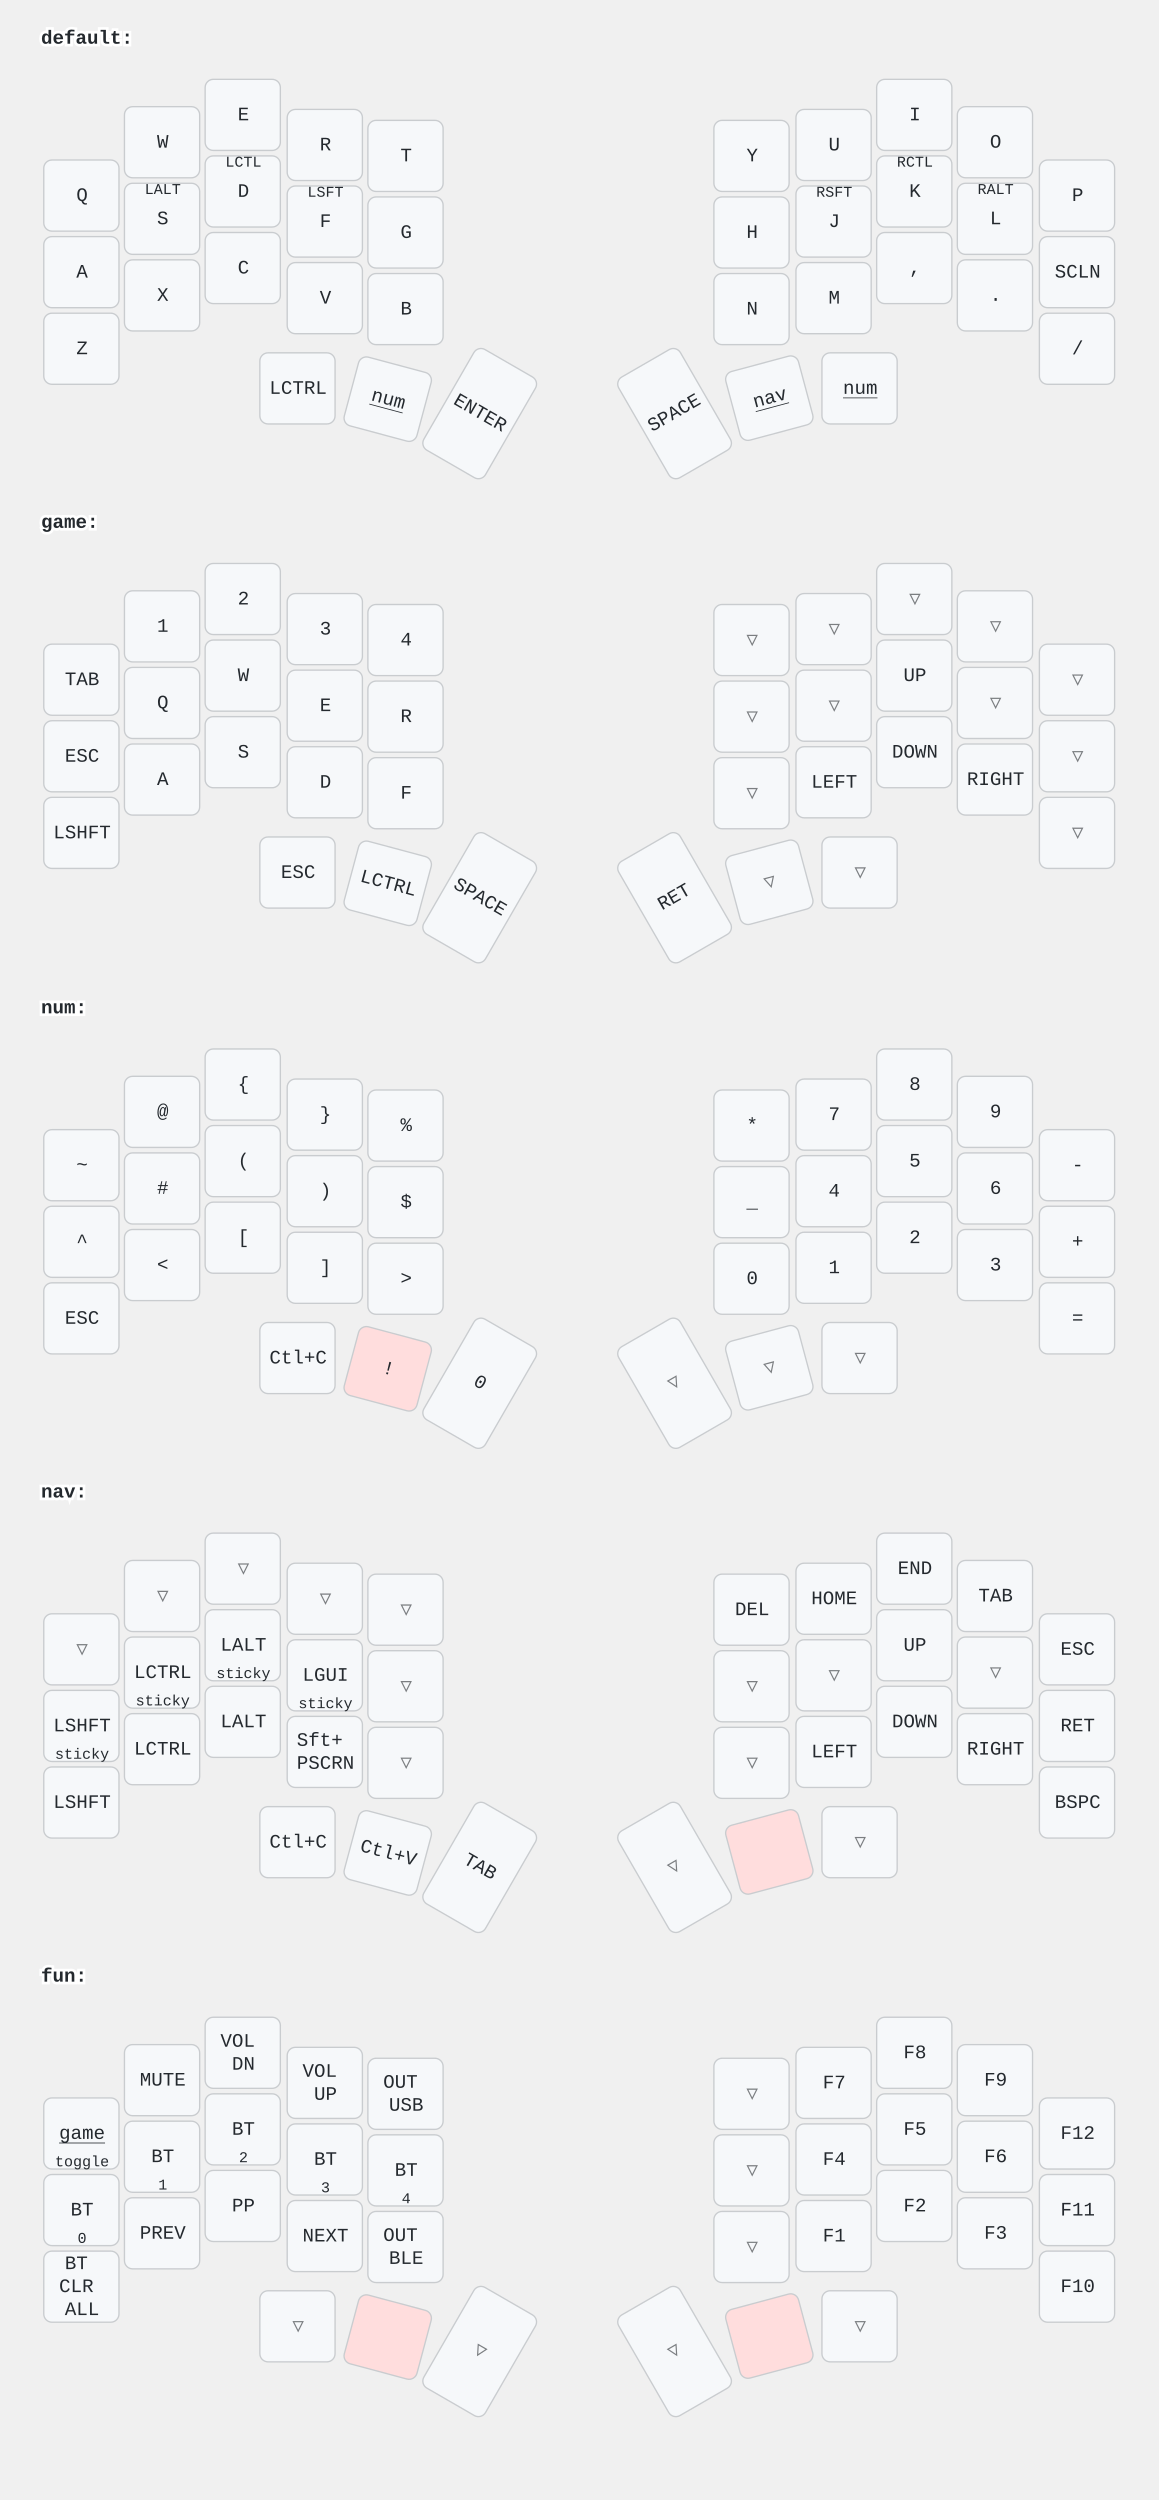
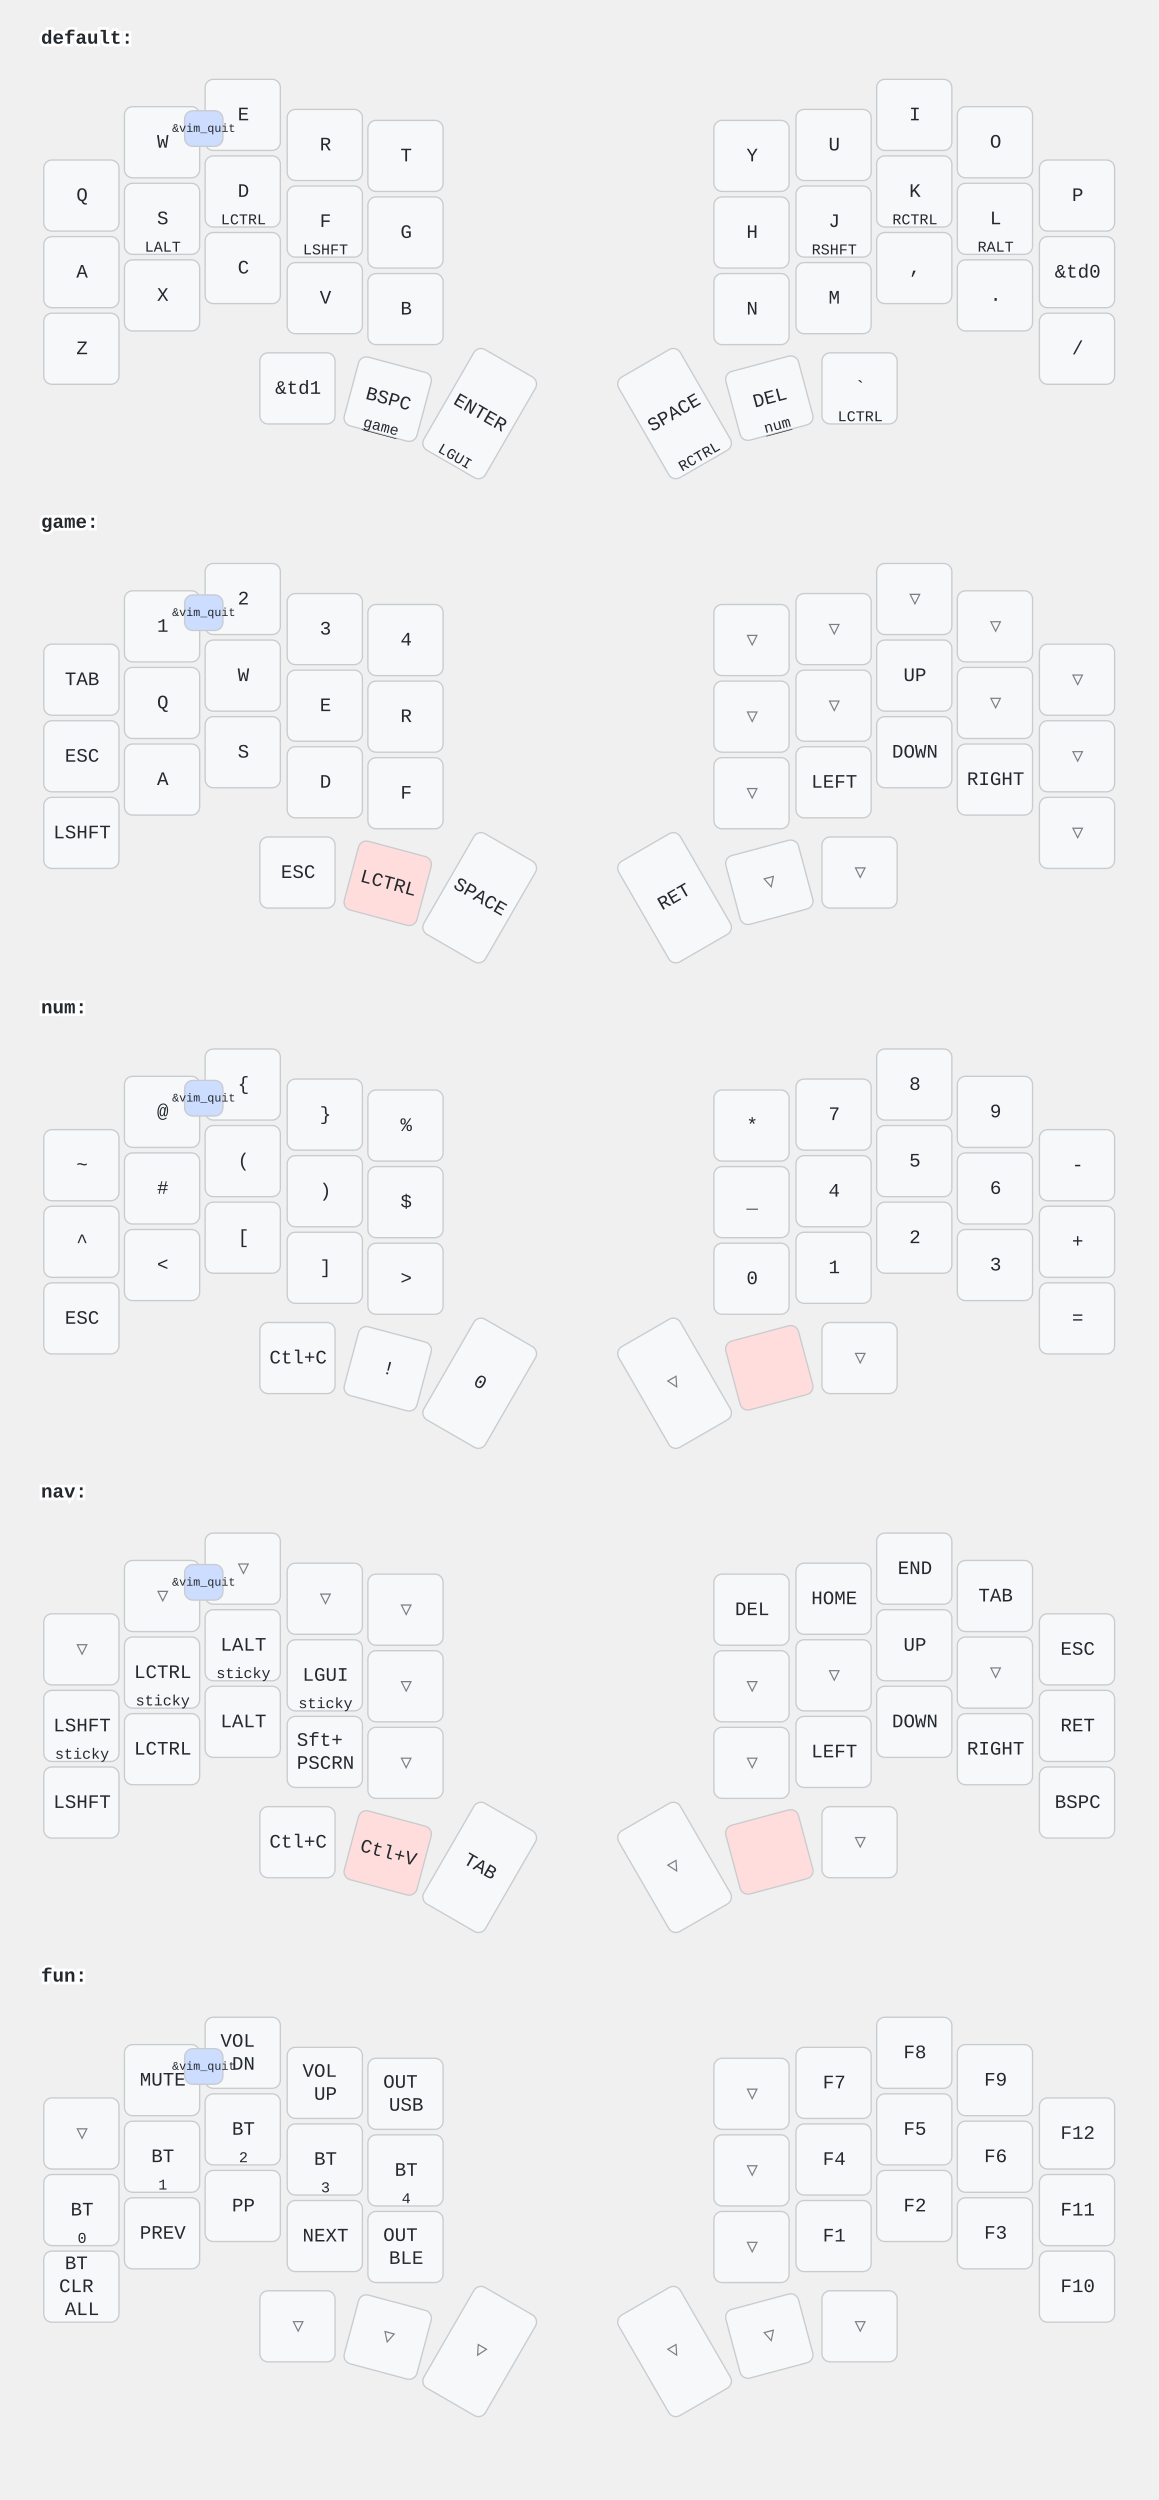
<svg xmlns="http://www.w3.org/2000/svg" width="847" height="1828" viewBox="0 0 847 1828" class="keymap">
  <style>/* inherit to force styles through use tags */
svg path {
    fill: inherit;
}

/* font and background color specifications */
svg.keymap {
    font-family: SFMono-Regular,Consolas,Liberation Mono,Menlo,monospace;
    font-size: 14px;
    font-kerning: normal;
    text-rendering: optimizeLegibility;
    fill: #24292e;
}

/* default key styling */
rect.key {
    fill: #f6f8fa;
}

rect.key, rect.combo {
    stroke: #c9cccf;
    stroke-width: 1;
}

/* default key side styling, only used is draw_key_sides is set */
rect.side {
    filter: brightness(90%);
}

/* color accent for combo boxes */
rect.combo, rect.combo-separate {
    fill: #cdf;
}

/* color accent for held keys */
rect.held, rect.combo.held {
    fill: #fdd;
}

/* color accent for ghost (optional) keys */
rect.ghost, rect.combo.ghost {
    stroke-dasharray: 4, 4;
    stroke-width: 2;
}

text {
    text-anchor: middle;
    dominant-baseline: middle;
}

/* styling for layer labels */
text.label {
    font-weight: bold;
    text-anchor: start;
    stroke: white;
    stroke-width: 4;
    paint-order: stroke;
}

/* styling for optional footer */
text.footer {
    text-anchor: end;
    dominant-baseline: auto;
    stroke: white;
    stroke-width: 4;
    paint-order: stroke;
}

/* styling for combo tap, and key non-tap label text */
text.combo, text.hold, text.shifted, text.left, text.right {
    font-size: 11px;
}

text.hold {
    text-anchor: middle;
    dominant-baseline: auto;
}

text.shifted {
    text-anchor: middle;
    dominant-baseline: hanging;
}

text.left {
    text-anchor: start;
}

text.right {
    text-anchor: end;
}

text.layer-activator {
    text-decoration: underline;
}

/* styling for hold/shifted label text in combo box */
text.combo.hold, text.combo.shifted, text.combo.left, text.combo.right {
    font-size: 8px;
}

/* lighter symbol for transparent keys */
text.trans {
    fill: #7b7e81;
}

/* styling for combo dendrons */
path.combo {
    stroke-width: 1;
    stroke: gray;
    fill: none;
}

/* Start Tabler Icons Cleanup */
/* cannot use height/width with glyphs */
.icon-tabler &gt; path {
    fill: inherit;
    stroke: inherit;
    stroke-width: 2;
}
/* hide tabler's default box */
.icon-tabler &gt; path[stroke="none"][fill="none"] {
    visibility: hidden;
}
/* End Tabler Icons Cleanup */
</style>
  <g transform="translate(30, 0)" class="layer-default">
    <text x="0" y="28" class="label" id="default">default:</text>
    <g transform="translate(0, 56)">
      <g transform="translate(30, 87)" class="key keypos-0">
        <rect rx="6" ry="6" x="-28" y="-26" width="55" height="52" class="key" />
        <text x="0" y="0" class="key tap">Q</text>
      </g>
      <g transform="translate(89, 48)" class="key keypos-1">
        <rect rx="6" ry="6" x="-28" y="-26" width="55" height="52" class="key" />
        <text x="0" y="0" class="key tap">W</text>
      </g>
      <g transform="translate(148, 28)" class="key keypos-2">
        <rect rx="6" ry="6" x="-28" y="-26" width="55" height="52" class="key" />
        <text x="0" y="0" class="key tap">E</text>
      </g>
      <g transform="translate(208, 50)" class="key keypos-3">
        <rect rx="6" ry="6" x="-28" y="-26" width="55" height="52" class="key" />
        <text x="0" y="0" class="key tap">R</text>
      </g>
      <g transform="translate(267, 58)" class="key keypos-4">
        <rect rx="6" ry="6" x="-28" y="-26" width="55" height="52" class="key" />
        <text x="0" y="0" class="key tap">T</text>
      </g>
      <g transform="translate(520, 58)" class="key keypos-5">
        <rect rx="6" ry="6" x="-28" y="-26" width="55" height="52" class="key" />
        <text x="0" y="0" class="key tap">Y</text>
      </g>
      <g transform="translate(580, 50)" class="key keypos-6">
        <rect rx="6" ry="6" x="-28" y="-26" width="55" height="52" class="key" />
        <text x="0" y="0" class="key tap">U</text>
      </g>
      <g transform="translate(639, 28)" class="key keypos-7">
        <rect rx="6" ry="6" x="-28" y="-26" width="55" height="52" class="key" />
        <text x="0" y="0" class="key tap">I</text>
      </g>
      <g transform="translate(698, 48)" class="key keypos-8">
        <rect rx="6" ry="6" x="-28" y="-26" width="55" height="52" class="key" />
        <text x="0" y="0" class="key tap">O</text>
      </g>
      <g transform="translate(758, 87)" class="key keypos-9">
        <rect rx="6" ry="6" x="-28" y="-26" width="55" height="52" class="key" />
        <text x="0" y="0" class="key tap">P</text>
      </g>
      <g transform="translate(30, 143)" class="key keypos-10">
        <rect rx="6" ry="6" x="-28" y="-26" width="55" height="52" class="key" />
        <text x="0" y="0" class="key tap">A</text>
      </g>
      <g transform="translate(89, 104)" class="key keypos-11">
        <rect rx="6" ry="6" x="-28" y="-26" width="55" height="52" class="key" />
        <text x="0" y="0" class="key tap">S</text>
-         <text x="0" y="-24" class="key shifted">LALT</text>
+         <text x="0" y="24" class="key hold">LALT</text>
      </g>
      <g transform="translate(148, 84)" class="key keypos-12">
        <rect rx="6" ry="6" x="-28" y="-26" width="55" height="52" class="key" />
        <text x="0" y="0" class="key tap">D</text>
-         <text x="0" y="-24" class="key shifted">LCTL</text>
+         <text x="0" y="24" class="key hold">LCTRL</text>
      </g>
      <g transform="translate(208, 106)" class="key keypos-13">
        <rect rx="6" ry="6" x="-28" y="-26" width="55" height="52" class="key" />
        <text x="0" y="0" class="key tap">F</text>
-         <text x="0" y="-24" class="key shifted">LSFT</text>
+         <text x="0" y="24" class="key hold">LSHFT</text>
      </g>
      <g transform="translate(267, 114)" class="key keypos-14">
        <rect rx="6" ry="6" x="-28" y="-26" width="55" height="52" class="key" />
        <text x="0" y="0" class="key tap">G</text>
      </g>
      <g transform="translate(520, 114)" class="key keypos-15">
        <rect rx="6" ry="6" x="-28" y="-26" width="55" height="52" class="key" />
        <text x="0" y="0" class="key tap">H</text>
      </g>
      <g transform="translate(580, 106)" class="key keypos-16">
        <rect rx="6" ry="6" x="-28" y="-26" width="55" height="52" class="key" />
        <text x="0" y="0" class="key tap">J</text>
-         <text x="0" y="-24" class="key shifted">RSFT</text>
+         <text x="0" y="24" class="key hold">RSHFT</text>
      </g>
      <g transform="translate(639, 84)" class="key keypos-17">
        <rect rx="6" ry="6" x="-28" y="-26" width="55" height="52" class="key" />
        <text x="0" y="0" class="key tap">K</text>
-         <text x="0" y="-24" class="key shifted">RCTL</text>
+         <text x="0" y="24" class="key hold">RCTRL</text>
      </g>
      <g transform="translate(698, 104)" class="key keypos-18">
        <rect rx="6" ry="6" x="-28" y="-26" width="55" height="52" class="key" />
        <text x="0" y="0" class="key tap">L</text>
-         <text x="0" y="-24" class="key shifted">RALT</text>
+         <text x="0" y="24" class="key hold">RALT</text>
      </g>
      <g transform="translate(758, 143)" class="key keypos-19">
        <rect rx="6" ry="6" x="-28" y="-26" width="55" height="52" class="key" />
-         <text x="0" y="0" class="key tap">SCLN</text>
+         <text x="0" y="0" class="key tap">&amp;td0</text>
      </g>
      <g transform="translate(30, 199)" class="key keypos-20">
        <rect rx="6" ry="6" x="-28" y="-26" width="55" height="52" class="key" />
        <text x="0" y="0" class="key tap">Z</text>
      </g>
      <g transform="translate(89, 160)" class="key keypos-21">
        <rect rx="6" ry="6" x="-28" y="-26" width="55" height="52" class="key" />
        <text x="0" y="0" class="key tap">X</text>
      </g>
      <g transform="translate(148, 140)" class="key keypos-22">
        <rect rx="6" ry="6" x="-28" y="-26" width="55" height="52" class="key" />
        <text x="0" y="0" class="key tap">C</text>
      </g>
      <g transform="translate(208, 162)" class="key keypos-23">
        <rect rx="6" ry="6" x="-28" y="-26" width="55" height="52" class="key" />
        <text x="0" y="0" class="key tap">V</text>
      </g>
      <g transform="translate(267, 170)" class="key keypos-24">
        <rect rx="6" ry="6" x="-28" y="-26" width="55" height="52" class="key" />
        <text x="0" y="0" class="key tap">B</text>
      </g>
      <g transform="translate(520, 170)" class="key keypos-25">
        <rect rx="6" ry="6" x="-28" y="-26" width="55" height="52" class="key" />
        <text x="0" y="0" class="key tap">N</text>
      </g>
      <g transform="translate(580, 162)" class="key keypos-26">
        <rect rx="6" ry="6" x="-28" y="-26" width="55" height="52" class="key" />
        <text x="0" y="0" class="key tap">M</text>
      </g>
      <g transform="translate(639, 140)" class="key keypos-27">
        <rect rx="6" ry="6" x="-28" y="-26" width="55" height="52" class="key" />
        <text x="0" y="0" class="key tap">,</text>
      </g>
      <g transform="translate(698, 160)" class="key keypos-28">
        <rect rx="6" ry="6" x="-28" y="-26" width="55" height="52" class="key" />
        <text x="0" y="0" class="key tap">.</text>
      </g>
      <g transform="translate(758, 199)" class="key keypos-29">
        <rect rx="6" ry="6" x="-28" y="-26" width="55" height="52" class="key" />
        <text x="0" y="0" class="key tap">/</text>
      </g>
      <g transform="translate(188, 228)" class="key keypos-30">
        <rect rx="6" ry="6" x="-28" y="-26" width="55" height="52" class="key" />
-         <text x="0" y="0" class="key tap">LCTRL</text>
+         <text x="0" y="0" class="key tap">&amp;td1</text>
      </g>
      <g transform="translate(254, 236) rotate(15.0)" class="key keypos-31">
        <rect rx="6" ry="6" x="-28" y="-26" width="55" height="52" class="key" />
-         <a href="#num">
-           <text x="0" y="0" class="key tap layer-activator">num</text>
+         <text x="0" y="0" class="key tap">BSPC</text>
+         <a href="#game">
+           <text x="0" y="24" class="key hold layer-activator">game</text>
        </a>
      </g>
      <g transform="translate(321, 246) rotate(30.0)" class="key keypos-32">
        <rect rx="6" ry="6" x="-26" y="-42" width="52" height="85" class="key" />
        <text x="0" y="0" class="key tap">ENTER</text>
+         <text x="0" y="40" class="key hold">LGUI</text>
      </g>
      <g transform="translate(463, 246) rotate(-30.0)" class="key keypos-33">
        <rect rx="6" ry="6" x="-26" y="-42" width="52" height="85" class="key" />
        <text x="0" y="0" class="key tap">SPACE</text>
+         <text x="0" y="40" class="key hold">RCTRL</text>
      </g>
      <g transform="translate(533, 235) rotate(-15.0)" class="key keypos-34">
        <rect rx="6" ry="6" x="-28" y="-26" width="55" height="52" class="key" />
-         <a href="#nav">
-           <text x="0" y="0" class="key tap layer-activator">nav</text>
+         <text x="0" y="0" class="key tap">DEL</text>
+         <a href="#num">
+           <text x="0" y="24" class="key hold layer-activator">num</text>
        </a>
      </g>
      <g transform="translate(599, 228)" class="key keypos-35">
        <rect rx="6" ry="6" x="-28" y="-26" width="55" height="52" class="key" />
-         <a href="#num">
-           <text x="0" y="0" class="key tap layer-activator">num</text>
-         </a>
+         <text x="0" y="0" class="key tap">`</text>
+         <text x="0" y="24" class="key hold">LCTRL</text>
+       </g>
+       <g class="combo combopos-0">
+         <rect rx="6" ry="6" x="105" y="25" width="28" height="26" class="combo" />
+         <text x="119" y="38" class="combo tap">
+           <tspan style="font-size: 78%">&amp;vim_quit</tspan>
+         </text>
      </g>
    </g>
  </g>
  <g transform="translate(30, 354)" class="layer-game">
    <text x="0" y="28" class="label" id="game">game:</text>
    <g transform="translate(0, 56)">
      <g transform="translate(30, 87)" class="key keypos-0">
        <rect rx="6" ry="6" x="-28" y="-26" width="55" height="52" class="key" />
        <text x="0" y="0" class="key tap">TAB</text>
      </g>
      <g transform="translate(89, 48)" class="key keypos-1">
        <rect rx="6" ry="6" x="-28" y="-26" width="55" height="52" class="key" />
        <text x="0" y="0" class="key tap">1</text>
      </g>
      <g transform="translate(148, 28)" class="key keypos-2">
        <rect rx="6" ry="6" x="-28" y="-26" width="55" height="52" class="key" />
        <text x="0" y="0" class="key tap">2</text>
      </g>
      <g transform="translate(208, 50)" class="key keypos-3">
        <rect rx="6" ry="6" x="-28" y="-26" width="55" height="52" class="key" />
        <text x="0" y="0" class="key tap">3</text>
      </g>
      <g transform="translate(267, 58)" class="key keypos-4">
        <rect rx="6" ry="6" x="-28" y="-26" width="55" height="52" class="key" />
        <text x="0" y="0" class="key tap">4</text>
      </g>
      <g transform="translate(520, 58)" class="key trans keypos-5">
        <rect rx="6" ry="6" x="-28" y="-26" width="55" height="52" class="key trans" />
        <text x="0" y="0" class="key trans tap">▽</text>
      </g>
      <g transform="translate(580, 50)" class="key trans keypos-6">
        <rect rx="6" ry="6" x="-28" y="-26" width="55" height="52" class="key trans" />
        <text x="0" y="0" class="key trans tap">▽</text>
      </g>
      <g transform="translate(639, 28)" class="key trans keypos-7">
        <rect rx="6" ry="6" x="-28" y="-26" width="55" height="52" class="key trans" />
        <text x="0" y="0" class="key trans tap">▽</text>
      </g>
      <g transform="translate(698, 48)" class="key trans keypos-8">
        <rect rx="6" ry="6" x="-28" y="-26" width="55" height="52" class="key trans" />
        <text x="0" y="0" class="key trans tap">▽</text>
      </g>
      <g transform="translate(758, 87)" class="key trans keypos-9">
        <rect rx="6" ry="6" x="-28" y="-26" width="55" height="52" class="key trans" />
        <text x="0" y="0" class="key trans tap">▽</text>
      </g>
      <g transform="translate(30, 143)" class="key keypos-10">
        <rect rx="6" ry="6" x="-28" y="-26" width="55" height="52" class="key" />
        <text x="0" y="0" class="key tap">ESC</text>
      </g>
      <g transform="translate(89, 104)" class="key keypos-11">
        <rect rx="6" ry="6" x="-28" y="-26" width="55" height="52" class="key" />
        <text x="0" y="0" class="key tap">Q</text>
      </g>
      <g transform="translate(148, 84)" class="key keypos-12">
        <rect rx="6" ry="6" x="-28" y="-26" width="55" height="52" class="key" />
        <text x="0" y="0" class="key tap">W</text>
      </g>
      <g transform="translate(208, 106)" class="key keypos-13">
        <rect rx="6" ry="6" x="-28" y="-26" width="55" height="52" class="key" />
        <text x="0" y="0" class="key tap">E</text>
      </g>
      <g transform="translate(267, 114)" class="key keypos-14">
        <rect rx="6" ry="6" x="-28" y="-26" width="55" height="52" class="key" />
        <text x="0" y="0" class="key tap">R</text>
      </g>
      <g transform="translate(520, 114)" class="key trans keypos-15">
        <rect rx="6" ry="6" x="-28" y="-26" width="55" height="52" class="key trans" />
        <text x="0" y="0" class="key trans tap">▽</text>
      </g>
      <g transform="translate(580, 106)" class="key trans keypos-16">
        <rect rx="6" ry="6" x="-28" y="-26" width="55" height="52" class="key trans" />
        <text x="0" y="0" class="key trans tap">▽</text>
      </g>
      <g transform="translate(639, 84)" class="key keypos-17">
        <rect rx="6" ry="6" x="-28" y="-26" width="55" height="52" class="key" />
        <text x="0" y="0" class="key tap">UP</text>
      </g>
      <g transform="translate(698, 104)" class="key trans keypos-18">
        <rect rx="6" ry="6" x="-28" y="-26" width="55" height="52" class="key trans" />
        <text x="0" y="0" class="key trans tap">▽</text>
      </g>
      <g transform="translate(758, 143)" class="key trans keypos-19">
        <rect rx="6" ry="6" x="-28" y="-26" width="55" height="52" class="key trans" />
        <text x="0" y="0" class="key trans tap">▽</text>
      </g>
      <g transform="translate(30, 199)" class="key keypos-20">
        <rect rx="6" ry="6" x="-28" y="-26" width="55" height="52" class="key" />
        <text x="0" y="0" class="key tap">LSHFT</text>
      </g>
      <g transform="translate(89, 160)" class="key keypos-21">
        <rect rx="6" ry="6" x="-28" y="-26" width="55" height="52" class="key" />
        <text x="0" y="0" class="key tap">A</text>
      </g>
      <g transform="translate(148, 140)" class="key keypos-22">
        <rect rx="6" ry="6" x="-28" y="-26" width="55" height="52" class="key" />
        <text x="0" y="0" class="key tap">S</text>
      </g>
      <g transform="translate(208, 162)" class="key keypos-23">
        <rect rx="6" ry="6" x="-28" y="-26" width="55" height="52" class="key" />
        <text x="0" y="0" class="key tap">D</text>
      </g>
      <g transform="translate(267, 170)" class="key keypos-24">
        <rect rx="6" ry="6" x="-28" y="-26" width="55" height="52" class="key" />
        <text x="0" y="0" class="key tap">F</text>
      </g>
      <g transform="translate(520, 170)" class="key trans keypos-25">
        <rect rx="6" ry="6" x="-28" y="-26" width="55" height="52" class="key trans" />
        <text x="0" y="0" class="key trans tap">▽</text>
      </g>
      <g transform="translate(580, 162)" class="key keypos-26">
        <rect rx="6" ry="6" x="-28" y="-26" width="55" height="52" class="key" />
        <text x="0" y="0" class="key tap">LEFT</text>
      </g>
      <g transform="translate(639, 140)" class="key keypos-27">
        <rect rx="6" ry="6" x="-28" y="-26" width="55" height="52" class="key" />
        <text x="0" y="0" class="key tap">DOWN</text>
      </g>
      <g transform="translate(698, 160)" class="key keypos-28">
        <rect rx="6" ry="6" x="-28" y="-26" width="55" height="52" class="key" />
        <text x="0" y="0" class="key tap">RIGHT</text>
      </g>
      <g transform="translate(758, 199)" class="key trans keypos-29">
        <rect rx="6" ry="6" x="-28" y="-26" width="55" height="52" class="key trans" />
        <text x="0" y="0" class="key trans tap">▽</text>
      </g>
      <g transform="translate(188, 228)" class="key keypos-30">
        <rect rx="6" ry="6" x="-28" y="-26" width="55" height="52" class="key" />
        <text x="0" y="0" class="key tap">ESC</text>
      </g>
-       <g transform="translate(254, 236) rotate(15.0)" class="key keypos-31">
-         <rect rx="6" ry="6" x="-28" y="-26" width="55" height="52" class="key" />
-         <text x="0" y="0" class="key tap">LCTRL</text>
+       <g transform="translate(254, 236) rotate(15.0)" class="key held keypos-31">
+         <rect rx="6" ry="6" x="-28" y="-26" width="55" height="52" class="key held" />
+         <text x="0" y="0" class="key held tap">LCTRL</text>
      </g>
      <g transform="translate(321, 246) rotate(30.0)" class="key keypos-32">
        <rect rx="6" ry="6" x="-26" y="-42" width="52" height="85" class="key" />
        <text x="0" y="0" class="key tap">SPACE</text>
      </g>
      <g transform="translate(463, 246) rotate(-30.0)" class="key keypos-33">
        <rect rx="6" ry="6" x="-26" y="-42" width="52" height="85" class="key" />
        <text x="0" y="0" class="key tap">RET</text>
      </g>
      <g transform="translate(533, 235) rotate(-15.0)" class="key trans keypos-34">
        <rect rx="6" ry="6" x="-28" y="-26" width="55" height="52" class="key trans" />
        <text x="0" y="0" class="key trans tap">▽</text>
      </g>
      <g transform="translate(599, 228)" class="key trans keypos-35">
        <rect rx="6" ry="6" x="-28" y="-26" width="55" height="52" class="key trans" />
        <text x="0" y="0" class="key trans tap">▽</text>
+       </g>
+       <g class="combo combopos-0">
+         <rect rx="6" ry="6" x="105" y="25" width="28" height="26" class="combo" />
+         <text x="119" y="38" class="combo tap">
+           <tspan style="font-size: 78%">&amp;vim_quit</tspan>
+         </text>
      </g>
    </g>
  </g>
  <g transform="translate(30, 709)" class="layer-num">
    <text x="0" y="28" class="label" id="num">num:</text>
    <g transform="translate(0, 56)">
      <g transform="translate(30, 87)" class="key keypos-0">
        <rect rx="6" ry="6" x="-28" y="-26" width="55" height="52" class="key" />
        <text x="0" y="0" class="key tap">~</text>
      </g>
      <g transform="translate(89, 48)" class="key keypos-1">
        <rect rx="6" ry="6" x="-28" y="-26" width="55" height="52" class="key" />
        <text x="0" y="0" class="key tap">@</text>
      </g>
      <g transform="translate(148, 28)" class="key keypos-2">
        <rect rx="6" ry="6" x="-28" y="-26" width="55" height="52" class="key" />
        <text x="0" y="0" class="key tap">{</text>
      </g>
      <g transform="translate(208, 50)" class="key keypos-3">
        <rect rx="6" ry="6" x="-28" y="-26" width="55" height="52" class="key" />
        <text x="0" y="0" class="key tap">}</text>
      </g>
      <g transform="translate(267, 58)" class="key keypos-4">
        <rect rx="6" ry="6" x="-28" y="-26" width="55" height="52" class="key" />
        <text x="0" y="0" class="key tap">%</text>
      </g>
      <g transform="translate(520, 58)" class="key keypos-5">
        <rect rx="6" ry="6" x="-28" y="-26" width="55" height="52" class="key" />
        <text x="0" y="0" class="key tap">*</text>
      </g>
      <g transform="translate(580, 50)" class="key keypos-6">
        <rect rx="6" ry="6" x="-28" y="-26" width="55" height="52" class="key" />
        <text x="0" y="0" class="key tap">7</text>
      </g>
      <g transform="translate(639, 28)" class="key keypos-7">
        <rect rx="6" ry="6" x="-28" y="-26" width="55" height="52" class="key" />
        <text x="0" y="0" class="key tap">8</text>
      </g>
      <g transform="translate(698, 48)" class="key keypos-8">
        <rect rx="6" ry="6" x="-28" y="-26" width="55" height="52" class="key" />
        <text x="0" y="0" class="key tap">9</text>
      </g>
      <g transform="translate(758, 87)" class="key keypos-9">
        <rect rx="6" ry="6" x="-28" y="-26" width="55" height="52" class="key" />
        <text x="0" y="0" class="key tap">-</text>
      </g>
      <g transform="translate(30, 143)" class="key keypos-10">
        <rect rx="6" ry="6" x="-28" y="-26" width="55" height="52" class="key" />
        <text x="0" y="0" class="key tap">^</text>
      </g>
      <g transform="translate(89, 104)" class="key keypos-11">
        <rect rx="6" ry="6" x="-28" y="-26" width="55" height="52" class="key" />
        <text x="0" y="0" class="key tap">#</text>
      </g>
      <g transform="translate(148, 84)" class="key keypos-12">
        <rect rx="6" ry="6" x="-28" y="-26" width="55" height="52" class="key" />
        <text x="0" y="0" class="key tap">(</text>
      </g>
      <g transform="translate(208, 106)" class="key keypos-13">
        <rect rx="6" ry="6" x="-28" y="-26" width="55" height="52" class="key" />
        <text x="0" y="0" class="key tap">)</text>
      </g>
      <g transform="translate(267, 114)" class="key keypos-14">
        <rect rx="6" ry="6" x="-28" y="-26" width="55" height="52" class="key" />
        <text x="0" y="0" class="key tap">$</text>
      </g>
      <g transform="translate(520, 114)" class="key keypos-15">
        <rect rx="6" ry="6" x="-28" y="-26" width="55" height="52" class="key" />
        <text x="0" y="0" class="key tap">_</text>
      </g>
      <g transform="translate(580, 106)" class="key keypos-16">
        <rect rx="6" ry="6" x="-28" y="-26" width="55" height="52" class="key" />
        <text x="0" y="0" class="key tap">4</text>
      </g>
      <g transform="translate(639, 84)" class="key keypos-17">
        <rect rx="6" ry="6" x="-28" y="-26" width="55" height="52" class="key" />
        <text x="0" y="0" class="key tap">5</text>
      </g>
      <g transform="translate(698, 104)" class="key keypos-18">
        <rect rx="6" ry="6" x="-28" y="-26" width="55" height="52" class="key" />
        <text x="0" y="0" class="key tap">6</text>
      </g>
      <g transform="translate(758, 143)" class="key keypos-19">
        <rect rx="6" ry="6" x="-28" y="-26" width="55" height="52" class="key" />
        <text x="0" y="0" class="key tap">+</text>
      </g>
      <g transform="translate(30, 199)" class="key keypos-20">
        <rect rx="6" ry="6" x="-28" y="-26" width="55" height="52" class="key" />
        <text x="0" y="0" class="key tap">ESC</text>
      </g>
      <g transform="translate(89, 160)" class="key keypos-21">
        <rect rx="6" ry="6" x="-28" y="-26" width="55" height="52" class="key" />
        <text x="0" y="0" class="key tap">&lt;</text>
      </g>
      <g transform="translate(148, 140)" class="key keypos-22">
        <rect rx="6" ry="6" x="-28" y="-26" width="55" height="52" class="key" />
        <text x="0" y="0" class="key tap">[</text>
      </g>
      <g transform="translate(208, 162)" class="key keypos-23">
        <rect rx="6" ry="6" x="-28" y="-26" width="55" height="52" class="key" />
        <text x="0" y="0" class="key tap">]</text>
      </g>
      <g transform="translate(267, 170)" class="key keypos-24">
        <rect rx="6" ry="6" x="-28" y="-26" width="55" height="52" class="key" />
        <text x="0" y="0" class="key tap">&gt;</text>
      </g>
      <g transform="translate(520, 170)" class="key keypos-25">
        <rect rx="6" ry="6" x="-28" y="-26" width="55" height="52" class="key" />
        <text x="0" y="0" class="key tap">0</text>
      </g>
      <g transform="translate(580, 162)" class="key keypos-26">
        <rect rx="6" ry="6" x="-28" y="-26" width="55" height="52" class="key" />
        <text x="0" y="0" class="key tap">1</text>
      </g>
      <g transform="translate(639, 140)" class="key keypos-27">
        <rect rx="6" ry="6" x="-28" y="-26" width="55" height="52" class="key" />
        <text x="0" y="0" class="key tap">2</text>
      </g>
      <g transform="translate(698, 160)" class="key keypos-28">
        <rect rx="6" ry="6" x="-28" y="-26" width="55" height="52" class="key" />
        <text x="0" y="0" class="key tap">3</text>
      </g>
      <g transform="translate(758, 199)" class="key keypos-29">
        <rect rx="6" ry="6" x="-28" y="-26" width="55" height="52" class="key" />
        <text x="0" y="0" class="key tap">=</text>
      </g>
      <g transform="translate(188, 228)" class="key keypos-30">
        <rect rx="6" ry="6" x="-28" y="-26" width="55" height="52" class="key" />
        <text x="0" y="0" class="key tap">Ctl+C</text>
      </g>
-       <g transform="translate(254, 236) rotate(15.0)" class="key held keypos-31">
-         <rect rx="6" ry="6" x="-28" y="-26" width="55" height="52" class="key held" />
-         <text x="0" y="0" class="key held tap">!</text>
+       <g transform="translate(254, 236) rotate(15.0)" class="key keypos-31">
+         <rect rx="6" ry="6" x="-28" y="-26" width="55" height="52" class="key" />
+         <text x="0" y="0" class="key tap">!</text>
      </g>
      <g transform="translate(321, 246) rotate(30.0)" class="key keypos-32">
        <rect rx="6" ry="6" x="-26" y="-42" width="52" height="85" class="key" />
        <text x="0" y="0" class="key tap">0</text>
      </g>
      <g transform="translate(463, 246) rotate(-30.0)" class="key trans keypos-33">
        <rect rx="6" ry="6" x="-26" y="-42" width="52" height="85" class="key trans" />
        <text x="0" y="0" class="key trans tap">▽</text>
      </g>
-       <g transform="translate(533, 235) rotate(-15.0)" class="key trans keypos-34">
-         <rect rx="6" ry="6" x="-28" y="-26" width="55" height="52" class="key trans" />
-         <text x="0" y="0" class="key trans tap">▽</text>
+       <g transform="translate(533, 235) rotate(-15.0)" class="key held keypos-34">
+         <rect rx="6" ry="6" x="-28" y="-26" width="55" height="52" class="key held" />
      </g>
      <g transform="translate(599, 228)" class="key trans keypos-35">
        <rect rx="6" ry="6" x="-28" y="-26" width="55" height="52" class="key trans" />
        <text x="0" y="0" class="key trans tap">▽</text>
+       </g>
+       <g class="combo combopos-0">
+         <rect rx="6" ry="6" x="105" y="25" width="28" height="26" class="combo" />
+         <text x="119" y="38" class="combo tap">
+           <tspan style="font-size: 78%">&amp;vim_quit</tspan>
+         </text>
      </g>
    </g>
  </g>
  <g transform="translate(30, 1063)" class="layer-nav">
    <text x="0" y="28" class="label" id="nav">nav:</text>
    <g transform="translate(0, 56)">
      <g transform="translate(30, 87)" class="key trans keypos-0">
        <rect rx="6" ry="6" x="-28" y="-26" width="55" height="52" class="key trans" />
        <text x="0" y="0" class="key trans tap">▽</text>
      </g>
      <g transform="translate(89, 48)" class="key trans keypos-1">
        <rect rx="6" ry="6" x="-28" y="-26" width="55" height="52" class="key trans" />
        <text x="0" y="0" class="key trans tap">▽</text>
      </g>
      <g transform="translate(148, 28)" class="key trans keypos-2">
        <rect rx="6" ry="6" x="-28" y="-26" width="55" height="52" class="key trans" />
        <text x="0" y="0" class="key trans tap">▽</text>
      </g>
      <g transform="translate(208, 50)" class="key trans keypos-3">
        <rect rx="6" ry="6" x="-28" y="-26" width="55" height="52" class="key trans" />
        <text x="0" y="0" class="key trans tap">▽</text>
      </g>
      <g transform="translate(267, 58)" class="key trans keypos-4">
        <rect rx="6" ry="6" x="-28" y="-26" width="55" height="52" class="key trans" />
        <text x="0" y="0" class="key trans tap">▽</text>
      </g>
      <g transform="translate(520, 58)" class="key keypos-5">
        <rect rx="6" ry="6" x="-28" y="-26" width="55" height="52" class="key" />
        <text x="0" y="0" class="key tap">DEL</text>
      </g>
      <g transform="translate(580, 50)" class="key keypos-6">
        <rect rx="6" ry="6" x="-28" y="-26" width="55" height="52" class="key" />
        <text x="0" y="0" class="key tap">HOME</text>
      </g>
      <g transform="translate(639, 28)" class="key keypos-7">
        <rect rx="6" ry="6" x="-28" y="-26" width="55" height="52" class="key" />
        <text x="0" y="0" class="key tap">END</text>
      </g>
      <g transform="translate(698, 48)" class="key keypos-8">
        <rect rx="6" ry="6" x="-28" y="-26" width="55" height="52" class="key" />
        <text x="0" y="0" class="key tap">TAB</text>
      </g>
      <g transform="translate(758, 87)" class="key keypos-9">
        <rect rx="6" ry="6" x="-28" y="-26" width="55" height="52" class="key" />
        <text x="0" y="0" class="key tap">ESC</text>
      </g>
      <g transform="translate(30, 143)" class="key keypos-10">
        <rect rx="6" ry="6" x="-28" y="-26" width="55" height="52" class="key" />
        <text x="0" y="0" class="key tap">LSHFT</text>
        <text x="0" y="24" class="key hold">sticky</text>
      </g>
      <g transform="translate(89, 104)" class="key keypos-11">
        <rect rx="6" ry="6" x="-28" y="-26" width="55" height="52" class="key" />
        <text x="0" y="0" class="key tap">LCTRL</text>
        <text x="0" y="24" class="key hold">sticky</text>
      </g>
      <g transform="translate(148, 84)" class="key keypos-12">
        <rect rx="6" ry="6" x="-28" y="-26" width="55" height="52" class="key" />
        <text x="0" y="0" class="key tap">LALT</text>
        <text x="0" y="24" class="key hold">sticky</text>
      </g>
      <g transform="translate(208, 106)" class="key keypos-13">
        <rect rx="6" ry="6" x="-28" y="-26" width="55" height="52" class="key" />
        <text x="0" y="0" class="key tap">LGUI</text>
        <text x="0" y="24" class="key hold">sticky</text>
      </g>
      <g transform="translate(267, 114)" class="key trans keypos-14">
        <rect rx="6" ry="6" x="-28" y="-26" width="55" height="52" class="key trans" />
        <text x="0" y="0" class="key trans tap">▽</text>
      </g>
      <g transform="translate(520, 114)" class="key trans keypos-15">
        <rect rx="6" ry="6" x="-28" y="-26" width="55" height="52" class="key trans" />
        <text x="0" y="0" class="key trans tap">▽</text>
      </g>
      <g transform="translate(580, 106)" class="key trans keypos-16">
        <rect rx="6" ry="6" x="-28" y="-26" width="55" height="52" class="key trans" />
        <text x="0" y="0" class="key trans tap">▽</text>
      </g>
      <g transform="translate(639, 84)" class="key keypos-17">
        <rect rx="6" ry="6" x="-28" y="-26" width="55" height="52" class="key" />
        <text x="0" y="0" class="key tap">UP</text>
      </g>
      <g transform="translate(698, 104)" class="key trans keypos-18">
        <rect rx="6" ry="6" x="-28" y="-26" width="55" height="52" class="key trans" />
        <text x="0" y="0" class="key trans tap">▽</text>
      </g>
      <g transform="translate(758, 143)" class="key keypos-19">
        <rect rx="6" ry="6" x="-28" y="-26" width="55" height="52" class="key" />
        <text x="0" y="0" class="key tap">RET</text>
      </g>
      <g transform="translate(30, 199)" class="key keypos-20">
        <rect rx="6" ry="6" x="-28" y="-26" width="55" height="52" class="key" />
        <text x="0" y="0" class="key tap">LSHFT</text>
      </g>
      <g transform="translate(89, 160)" class="key keypos-21">
        <rect rx="6" ry="6" x="-28" y="-26" width="55" height="52" class="key" />
        <text x="0" y="0" class="key tap">LCTRL</text>
      </g>
      <g transform="translate(148, 140)" class="key keypos-22">
        <rect rx="6" ry="6" x="-28" y="-26" width="55" height="52" class="key" />
        <text x="0" y="0" class="key tap">LALT</text>
      </g>
      <g transform="translate(208, 162)" class="key keypos-23">
        <rect rx="6" ry="6" x="-28" y="-26" width="55" height="52" class="key" />
        <text x="0" y="0" class="key tap">
          <tspan x="0" dy="-0.6em">Sft+</tspan>
          <tspan x="0" dy="1.2em">PSCRN</tspan>
        </text>
      </g>
      <g transform="translate(267, 170)" class="key trans keypos-24">
        <rect rx="6" ry="6" x="-28" y="-26" width="55" height="52" class="key trans" />
        <text x="0" y="0" class="key trans tap">▽</text>
      </g>
      <g transform="translate(520, 170)" class="key trans keypos-25">
        <rect rx="6" ry="6" x="-28" y="-26" width="55" height="52" class="key trans" />
        <text x="0" y="0" class="key trans tap">▽</text>
      </g>
      <g transform="translate(580, 162)" class="key keypos-26">
        <rect rx="6" ry="6" x="-28" y="-26" width="55" height="52" class="key" />
        <text x="0" y="0" class="key tap">LEFT</text>
      </g>
      <g transform="translate(639, 140)" class="key keypos-27">
        <rect rx="6" ry="6" x="-28" y="-26" width="55" height="52" class="key" />
        <text x="0" y="0" class="key tap">DOWN</text>
      </g>
      <g transform="translate(698, 160)" class="key keypos-28">
        <rect rx="6" ry="6" x="-28" y="-26" width="55" height="52" class="key" />
        <text x="0" y="0" class="key tap">RIGHT</text>
      </g>
      <g transform="translate(758, 199)" class="key keypos-29">
        <rect rx="6" ry="6" x="-28" y="-26" width="55" height="52" class="key" />
        <text x="0" y="0" class="key tap">BSPC</text>
      </g>
      <g transform="translate(188, 228)" class="key keypos-30">
        <rect rx="6" ry="6" x="-28" y="-26" width="55" height="52" class="key" />
        <text x="0" y="0" class="key tap">Ctl+C</text>
      </g>
-       <g transform="translate(254, 236) rotate(15.0)" class="key keypos-31">
-         <rect rx="6" ry="6" x="-28" y="-26" width="55" height="52" class="key" />
-         <text x="0" y="0" class="key tap">Ctl+V</text>
+       <g transform="translate(254, 236) rotate(15.0)" class="key held keypos-31">
+         <rect rx="6" ry="6" x="-28" y="-26" width="55" height="52" class="key held" />
+         <text x="0" y="0" class="key held tap">Ctl+V</text>
      </g>
      <g transform="translate(321, 246) rotate(30.0)" class="key keypos-32">
        <rect rx="6" ry="6" x="-26" y="-42" width="52" height="85" class="key" />
        <text x="0" y="0" class="key tap">TAB</text>
      </g>
      <g transform="translate(463, 246) rotate(-30.0)" class="key trans keypos-33">
        <rect rx="6" ry="6" x="-26" y="-42" width="52" height="85" class="key trans" />
        <text x="0" y="0" class="key trans tap">▽</text>
      </g>
      <g transform="translate(533, 235) rotate(-15.0)" class="key held keypos-34">
        <rect rx="6" ry="6" x="-28" y="-26" width="55" height="52" class="key held" />
      </g>
      <g transform="translate(599, 228)" class="key trans keypos-35">
        <rect rx="6" ry="6" x="-28" y="-26" width="55" height="52" class="key trans" />
        <text x="0" y="0" class="key trans tap">▽</text>
+       </g>
+       <g class="combo combopos-0">
+         <rect rx="6" ry="6" x="105" y="25" width="28" height="26" class="combo" />
+         <text x="119" y="38" class="combo tap">
+           <tspan style="font-size: 78%">&amp;vim_quit</tspan>
+         </text>
      </g>
    </g>
  </g>
  <g transform="translate(30, 1417)" class="layer-fun">
    <text x="0" y="28" class="label" id="fun">fun:</text>
    <g transform="translate(0, 56)">
-       <g transform="translate(30, 87)" class="key keypos-0">
-         <rect rx="6" ry="6" x="-28" y="-26" width="55" height="52" class="key" />
-         <a href="#game">
-           <text x="0" y="0" class="key tap layer-activator">game</text>
-         </a>
-         <text x="0" y="24" class="key hold">toggle</text>
+       <g transform="translate(30, 87)" class="key trans keypos-0">
+         <rect rx="6" ry="6" x="-28" y="-26" width="55" height="52" class="key trans" />
+         <text x="0" y="0" class="key trans tap">▽</text>
      </g>
      <g transform="translate(89, 48)" class="key keypos-1">
        <rect rx="6" ry="6" x="-28" y="-26" width="55" height="52" class="key" />
        <text x="0" y="0" class="key tap">MUTE</text>
      </g>
      <g transform="translate(148, 28)" class="key keypos-2">
        <rect rx="6" ry="6" x="-28" y="-26" width="55" height="52" class="key" />
        <text x="0" y="0" class="key tap">
          <tspan x="0" dy="-0.6em">VOL</tspan>
          <tspan x="0" dy="1.2em">DN</tspan>
        </text>
      </g>
      <g transform="translate(208, 50)" class="key keypos-3">
        <rect rx="6" ry="6" x="-28" y="-26" width="55" height="52" class="key" />
        <text x="0" y="0" class="key tap">
          <tspan x="0" dy="-0.6em">VOL</tspan>
          <tspan x="0" dy="1.2em">UP</tspan>
        </text>
      </g>
      <g transform="translate(267, 58)" class="key keypos-4">
        <rect rx="6" ry="6" x="-28" y="-26" width="55" height="52" class="key" />
        <text x="0" y="0" class="key tap">
          <tspan x="0" dy="-0.6em">OUT</tspan>
          <tspan x="0" dy="1.2em">USB</tspan>
        </text>
      </g>
      <g transform="translate(520, 58)" class="key trans keypos-5">
        <rect rx="6" ry="6" x="-28" y="-26" width="55" height="52" class="key trans" />
        <text x="0" y="0" class="key trans tap">▽</text>
      </g>
      <g transform="translate(580, 50)" class="key keypos-6">
        <rect rx="6" ry="6" x="-28" y="-26" width="55" height="52" class="key" />
        <text x="0" y="0" class="key tap">F7</text>
      </g>
      <g transform="translate(639, 28)" class="key keypos-7">
        <rect rx="6" ry="6" x="-28" y="-26" width="55" height="52" class="key" />
        <text x="0" y="0" class="key tap">F8</text>
      </g>
      <g transform="translate(698, 48)" class="key keypos-8">
        <rect rx="6" ry="6" x="-28" y="-26" width="55" height="52" class="key" />
        <text x="0" y="0" class="key tap">F9</text>
      </g>
      <g transform="translate(758, 87)" class="key keypos-9">
        <rect rx="6" ry="6" x="-28" y="-26" width="55" height="52" class="key" />
        <text x="0" y="0" class="key tap">F12</text>
      </g>
      <g transform="translate(30, 143)" class="key keypos-10">
        <rect rx="6" ry="6" x="-28" y="-26" width="55" height="52" class="key" />
        <text x="0" y="0" class="key tap">BT</text>
        <text x="0" y="24" class="key hold">0</text>
      </g>
      <g transform="translate(89, 104)" class="key keypos-11">
        <rect rx="6" ry="6" x="-28" y="-26" width="55" height="52" class="key" />
        <text x="0" y="0" class="key tap">BT</text>
        <text x="0" y="24" class="key hold">1</text>
      </g>
      <g transform="translate(148, 84)" class="key keypos-12">
        <rect rx="6" ry="6" x="-28" y="-26" width="55" height="52" class="key" />
        <text x="0" y="0" class="key tap">BT</text>
        <text x="0" y="24" class="key hold">2</text>
      </g>
      <g transform="translate(208, 106)" class="key keypos-13">
        <rect rx="6" ry="6" x="-28" y="-26" width="55" height="52" class="key" />
        <text x="0" y="0" class="key tap">BT</text>
        <text x="0" y="24" class="key hold">3</text>
      </g>
      <g transform="translate(267, 114)" class="key keypos-14">
        <rect rx="6" ry="6" x="-28" y="-26" width="55" height="52" class="key" />
        <text x="0" y="0" class="key tap">BT</text>
        <text x="0" y="24" class="key hold">4</text>
      </g>
      <g transform="translate(520, 114)" class="key trans keypos-15">
        <rect rx="6" ry="6" x="-28" y="-26" width="55" height="52" class="key trans" />
        <text x="0" y="0" class="key trans tap">▽</text>
      </g>
      <g transform="translate(580, 106)" class="key keypos-16">
        <rect rx="6" ry="6" x="-28" y="-26" width="55" height="52" class="key" />
        <text x="0" y="0" class="key tap">F4</text>
      </g>
      <g transform="translate(639, 84)" class="key keypos-17">
        <rect rx="6" ry="6" x="-28" y="-26" width="55" height="52" class="key" />
        <text x="0" y="0" class="key tap">F5</text>
      </g>
      <g transform="translate(698, 104)" class="key keypos-18">
        <rect rx="6" ry="6" x="-28" y="-26" width="55" height="52" class="key" />
        <text x="0" y="0" class="key tap">F6</text>
      </g>
      <g transform="translate(758, 143)" class="key keypos-19">
        <rect rx="6" ry="6" x="-28" y="-26" width="55" height="52" class="key" />
        <text x="0" y="0" class="key tap">F11</text>
      </g>
      <g transform="translate(30, 199)" class="key keypos-20">
        <rect rx="6" ry="6" x="-28" y="-26" width="55" height="52" class="key" />
        <text x="0" y="0" class="key tap">
          <tspan x="0" dy="-1.2em">BT</tspan>
          <tspan x="0" dy="1.2em">CLR</tspan>
          <tspan x="0" dy="1.2em">ALL</tspan>
        </text>
      </g>
      <g transform="translate(89, 160)" class="key keypos-21">
        <rect rx="6" ry="6" x="-28" y="-26" width="55" height="52" class="key" />
        <text x="0" y="0" class="key tap">PREV</text>
      </g>
      <g transform="translate(148, 140)" class="key keypos-22">
        <rect rx="6" ry="6" x="-28" y="-26" width="55" height="52" class="key" />
        <text x="0" y="0" class="key tap">PP</text>
      </g>
      <g transform="translate(208, 162)" class="key keypos-23">
        <rect rx="6" ry="6" x="-28" y="-26" width="55" height="52" class="key" />
        <text x="0" y="0" class="key tap">NEXT</text>
      </g>
      <g transform="translate(267, 170)" class="key keypos-24">
        <rect rx="6" ry="6" x="-28" y="-26" width="55" height="52" class="key" />
        <text x="0" y="0" class="key tap">
          <tspan x="0" dy="-0.6em">OUT</tspan>
          <tspan x="0" dy="1.2em">BLE</tspan>
        </text>
      </g>
      <g transform="translate(520, 170)" class="key trans keypos-25">
        <rect rx="6" ry="6" x="-28" y="-26" width="55" height="52" class="key trans" />
        <text x="0" y="0" class="key trans tap">▽</text>
      </g>
      <g transform="translate(580, 162)" class="key keypos-26">
        <rect rx="6" ry="6" x="-28" y="-26" width="55" height="52" class="key" />
        <text x="0" y="0" class="key tap">F1</text>
      </g>
      <g transform="translate(639, 140)" class="key keypos-27">
        <rect rx="6" ry="6" x="-28" y="-26" width="55" height="52" class="key" />
        <text x="0" y="0" class="key tap">F2</text>
      </g>
      <g transform="translate(698, 160)" class="key keypos-28">
        <rect rx="6" ry="6" x="-28" y="-26" width="55" height="52" class="key" />
        <text x="0" y="0" class="key tap">F3</text>
      </g>
      <g transform="translate(758, 199)" class="key keypos-29">
        <rect rx="6" ry="6" x="-28" y="-26" width="55" height="52" class="key" />
        <text x="0" y="0" class="key tap">F10</text>
      </g>
      <g transform="translate(188, 228)" class="key trans keypos-30">
        <rect rx="6" ry="6" x="-28" y="-26" width="55" height="52" class="key trans" />
        <text x="0" y="0" class="key trans tap">▽</text>
      </g>
-       <g transform="translate(254, 236) rotate(15.0)" class="key held keypos-31">
-         <rect rx="6" ry="6" x="-28" y="-26" width="55" height="52" class="key held" />
+       <g transform="translate(254, 236) rotate(15.0)" class="key trans keypos-31">
+         <rect rx="6" ry="6" x="-28" y="-26" width="55" height="52" class="key trans" />
+         <text x="0" y="0" class="key trans tap">▽</text>
      </g>
      <g transform="translate(321, 246) rotate(30.0)" class="key trans keypos-32">
        <rect rx="6" ry="6" x="-26" y="-42" width="52" height="85" class="key trans" />
        <text x="0" y="0" class="key trans tap">▽</text>
      </g>
      <g transform="translate(463, 246) rotate(-30.0)" class="key trans keypos-33">
        <rect rx="6" ry="6" x="-26" y="-42" width="52" height="85" class="key trans" />
        <text x="0" y="0" class="key trans tap">▽</text>
      </g>
-       <g transform="translate(533, 235) rotate(-15.0)" class="key held keypos-34">
-         <rect rx="6" ry="6" x="-28" y="-26" width="55" height="52" class="key held" />
+       <g transform="translate(533, 235) rotate(-15.0)" class="key trans keypos-34">
+         <rect rx="6" ry="6" x="-28" y="-26" width="55" height="52" class="key trans" />
+         <text x="0" y="0" class="key trans tap">▽</text>
      </g>
      <g transform="translate(599, 228)" class="key trans keypos-35">
        <rect rx="6" ry="6" x="-28" y="-26" width="55" height="52" class="key trans" />
        <text x="0" y="0" class="key trans tap">▽</text>
+       </g>
+       <g class="combo combopos-0">
+         <rect rx="6" ry="6" x="105" y="25" width="28" height="26" class="combo" />
+         <text x="119" y="38" class="combo tap">
+           <tspan style="font-size: 78%">&amp;vim_quit</tspan>
+         </text>
      </g>
    </g>
  </g>
</svg>
